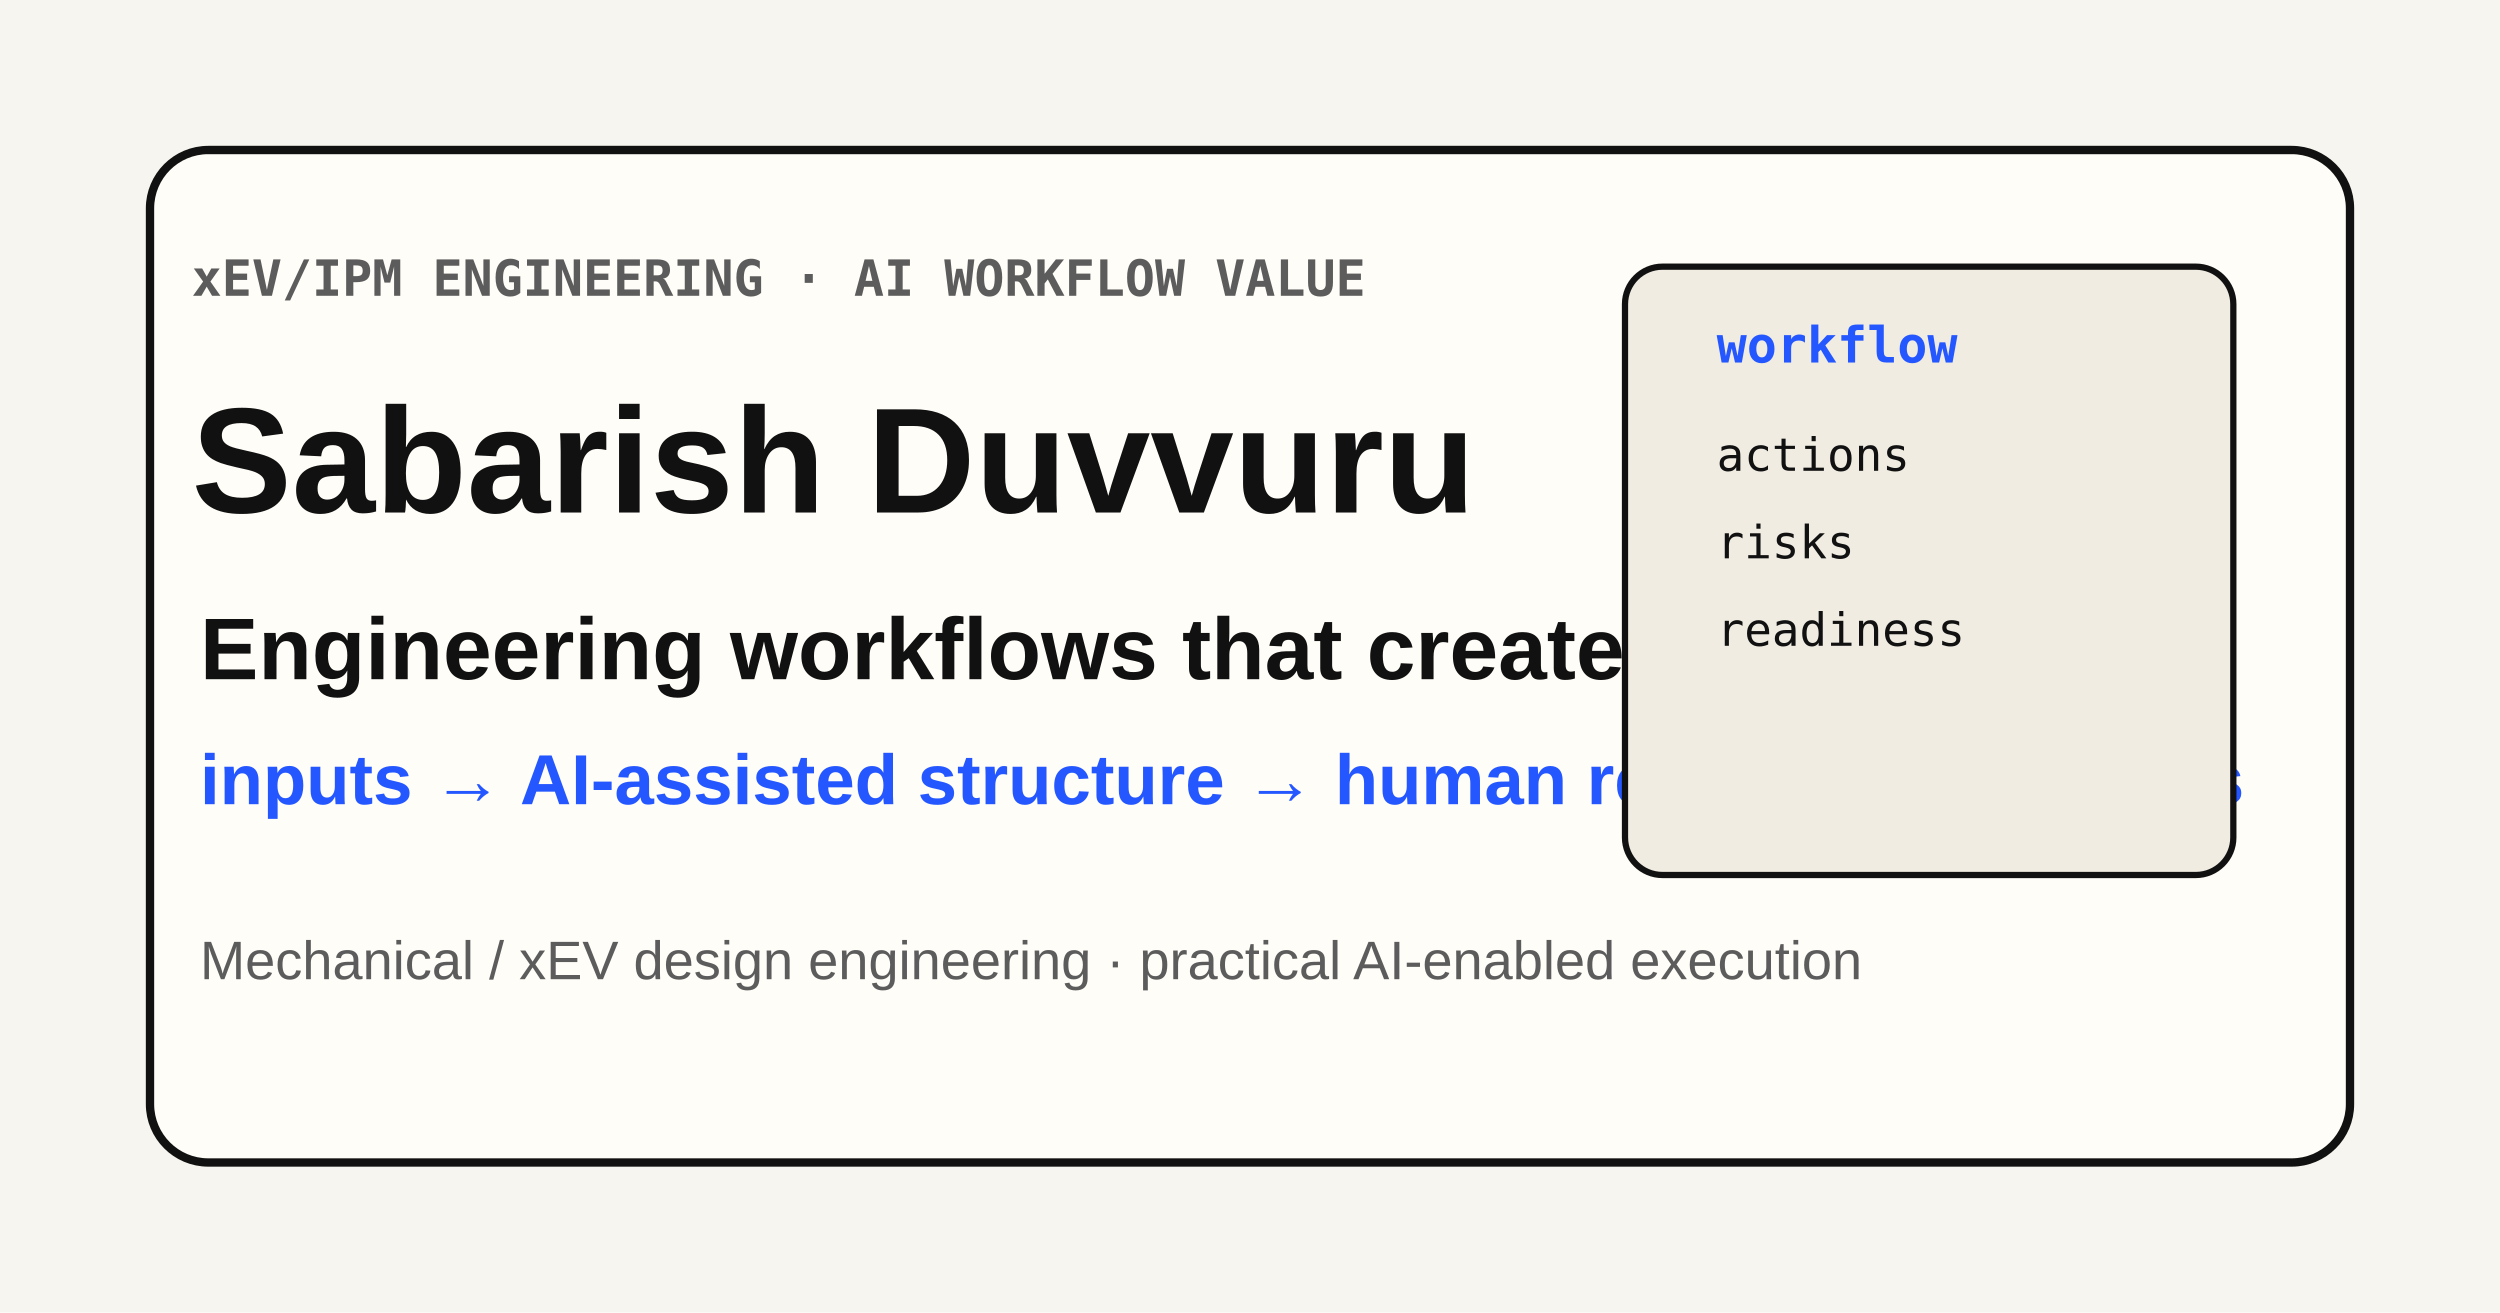
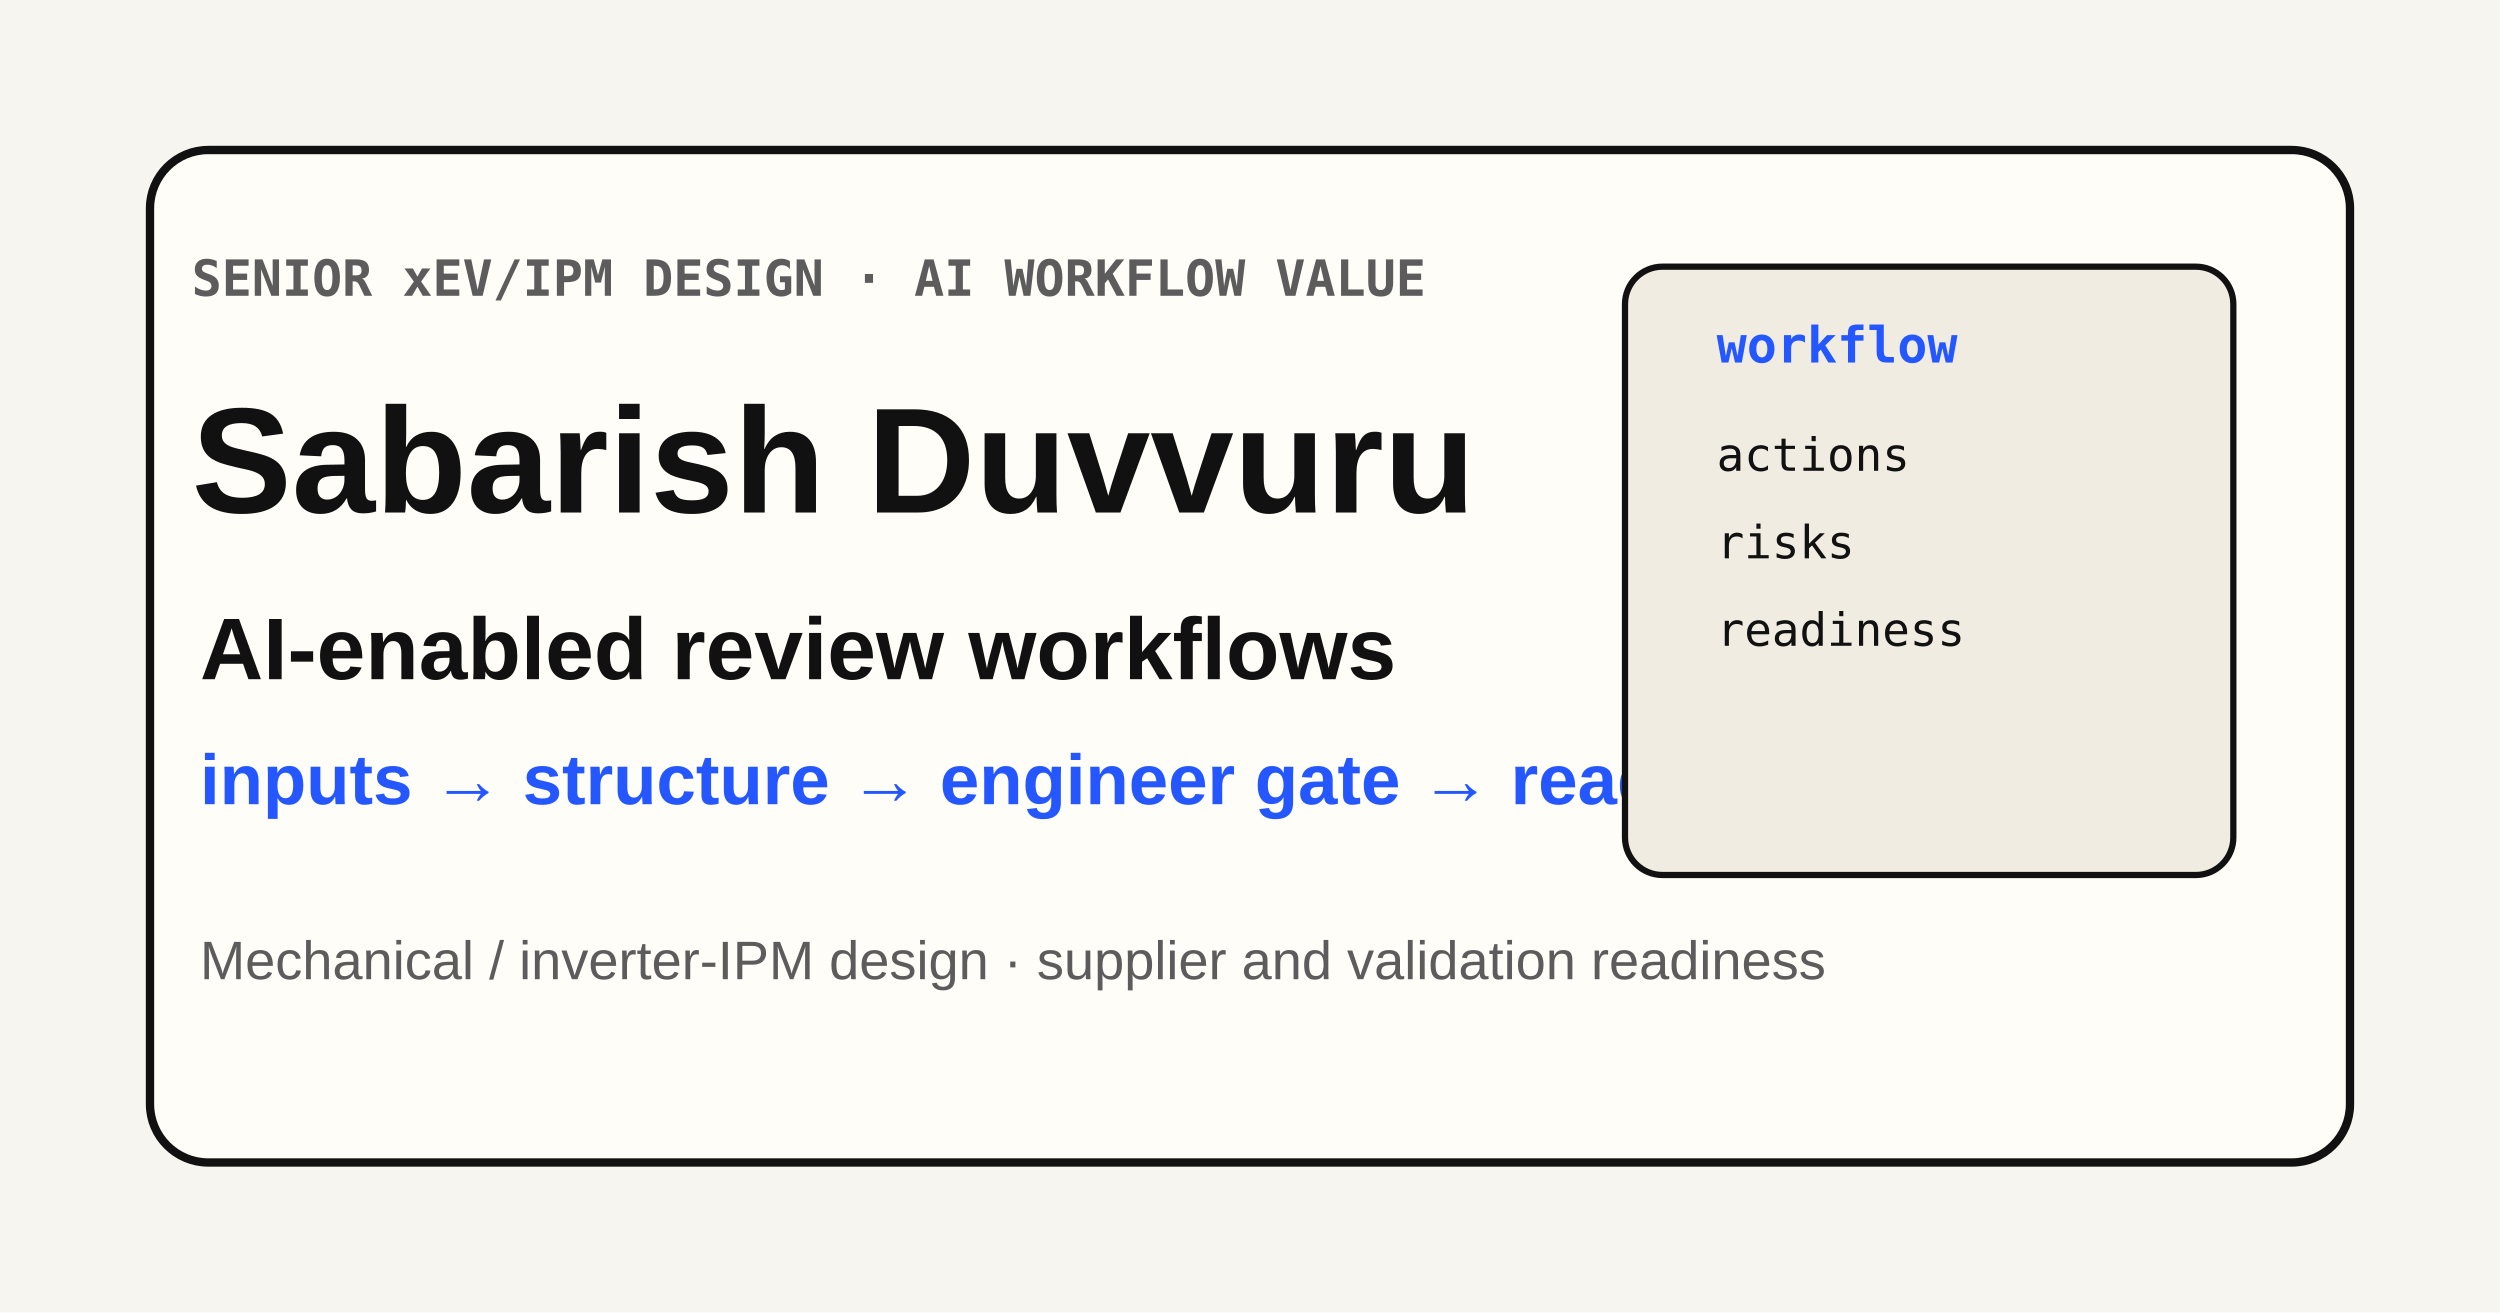
- <svg xmlns="http://www.w3.org/2000/svg" width="1200" height="630" viewBox="0 0 1200 630" role="img" aria-label="Sabarish Duvvuru — xEV/IPM Engineering + AI Workflow Systems">
+ <svg xmlns="http://www.w3.org/2000/svg" width="1200" height="630" viewBox="0 0 1200 630" role="img" aria-label="Sabarish Duvvuru — xEV/IPM Design Engineer + AI Workflow Value">
  <rect width="1200" height="630" fill="#f7f5ef" />
  <rect x="72" y="72" width="1056" height="486" rx="28" fill="#fffdf8" stroke="#111111" stroke-width="4" />
-   <text x="92" y="142" fill="#5c5c5c" font-family="Menlo, Consolas, monospace" font-size="24" font-weight="700">xEV/IPM ENGINEERING · AI WORKFLOW VALUE</text>
+   <text x="92" y="142" fill="#5c5c5c" font-family="Menlo, Consolas, monospace" font-size="24" font-weight="700">SENIOR xEV/IPM DESIGN · AI WORKFLOW VALUE</text>
  <text x="92" y="246" fill="#111111" font-family="Arial, Helvetica, sans-serif" font-size="72" font-weight="900">Sabarish Duvvuru</text>
-   <text x="96" y="326" fill="#111111" font-family="Arial, Helvetica, sans-serif" font-size="42" font-weight="800">Engineering workflows that create value</text>
-   <text x="96" y="386" fill="#2457ff" font-family="Arial, Helvetica, sans-serif" font-size="34" font-weight="800">inputs → AI-assisted structure → human review → decisions</text>
+   <text x="96" y="326" fill="#111111" font-family="Arial, Helvetica, sans-serif" font-size="42" font-weight="800">AI-enabled review workflows</text>
+   <text x="96" y="386" fill="#2457ff" font-family="Arial, Helvetica, sans-serif" font-size="34" font-weight="800">inputs → structure → engineer gate → readiness</text>
  <rect x="780" y="128" width="292" height="292" rx="18" fill="#f0ece2" stroke="#111111" stroke-width="3" />
  <text x="824" y="174" fill="#2457ff" font-family="Menlo, Consolas, monospace" font-size="24" font-weight="800">workflow</text>
  <text x="824" y="226" fill="#111111" font-family="Menlo, Consolas, monospace" font-size="22">actions</text>
  <text x="824" y="268" fill="#111111" font-family="Menlo, Consolas, monospace" font-size="22">risks</text>
  <text x="824" y="310" fill="#111111" font-family="Menlo, Consolas, monospace" font-size="22">readiness</text>
-   <text x="96" y="470" fill="#5c5c5c" font-family="Arial, Helvetica, sans-serif" font-size="26">Mechanical / xEV design engineering · practical AI-enabled execution</text>
+   <text x="96" y="470" fill="#5c5c5c" font-family="Arial, Helvetica, sans-serif" font-size="26">Mechanical / inverter-IPM design · supplier and validation readiness</text>
</svg>
